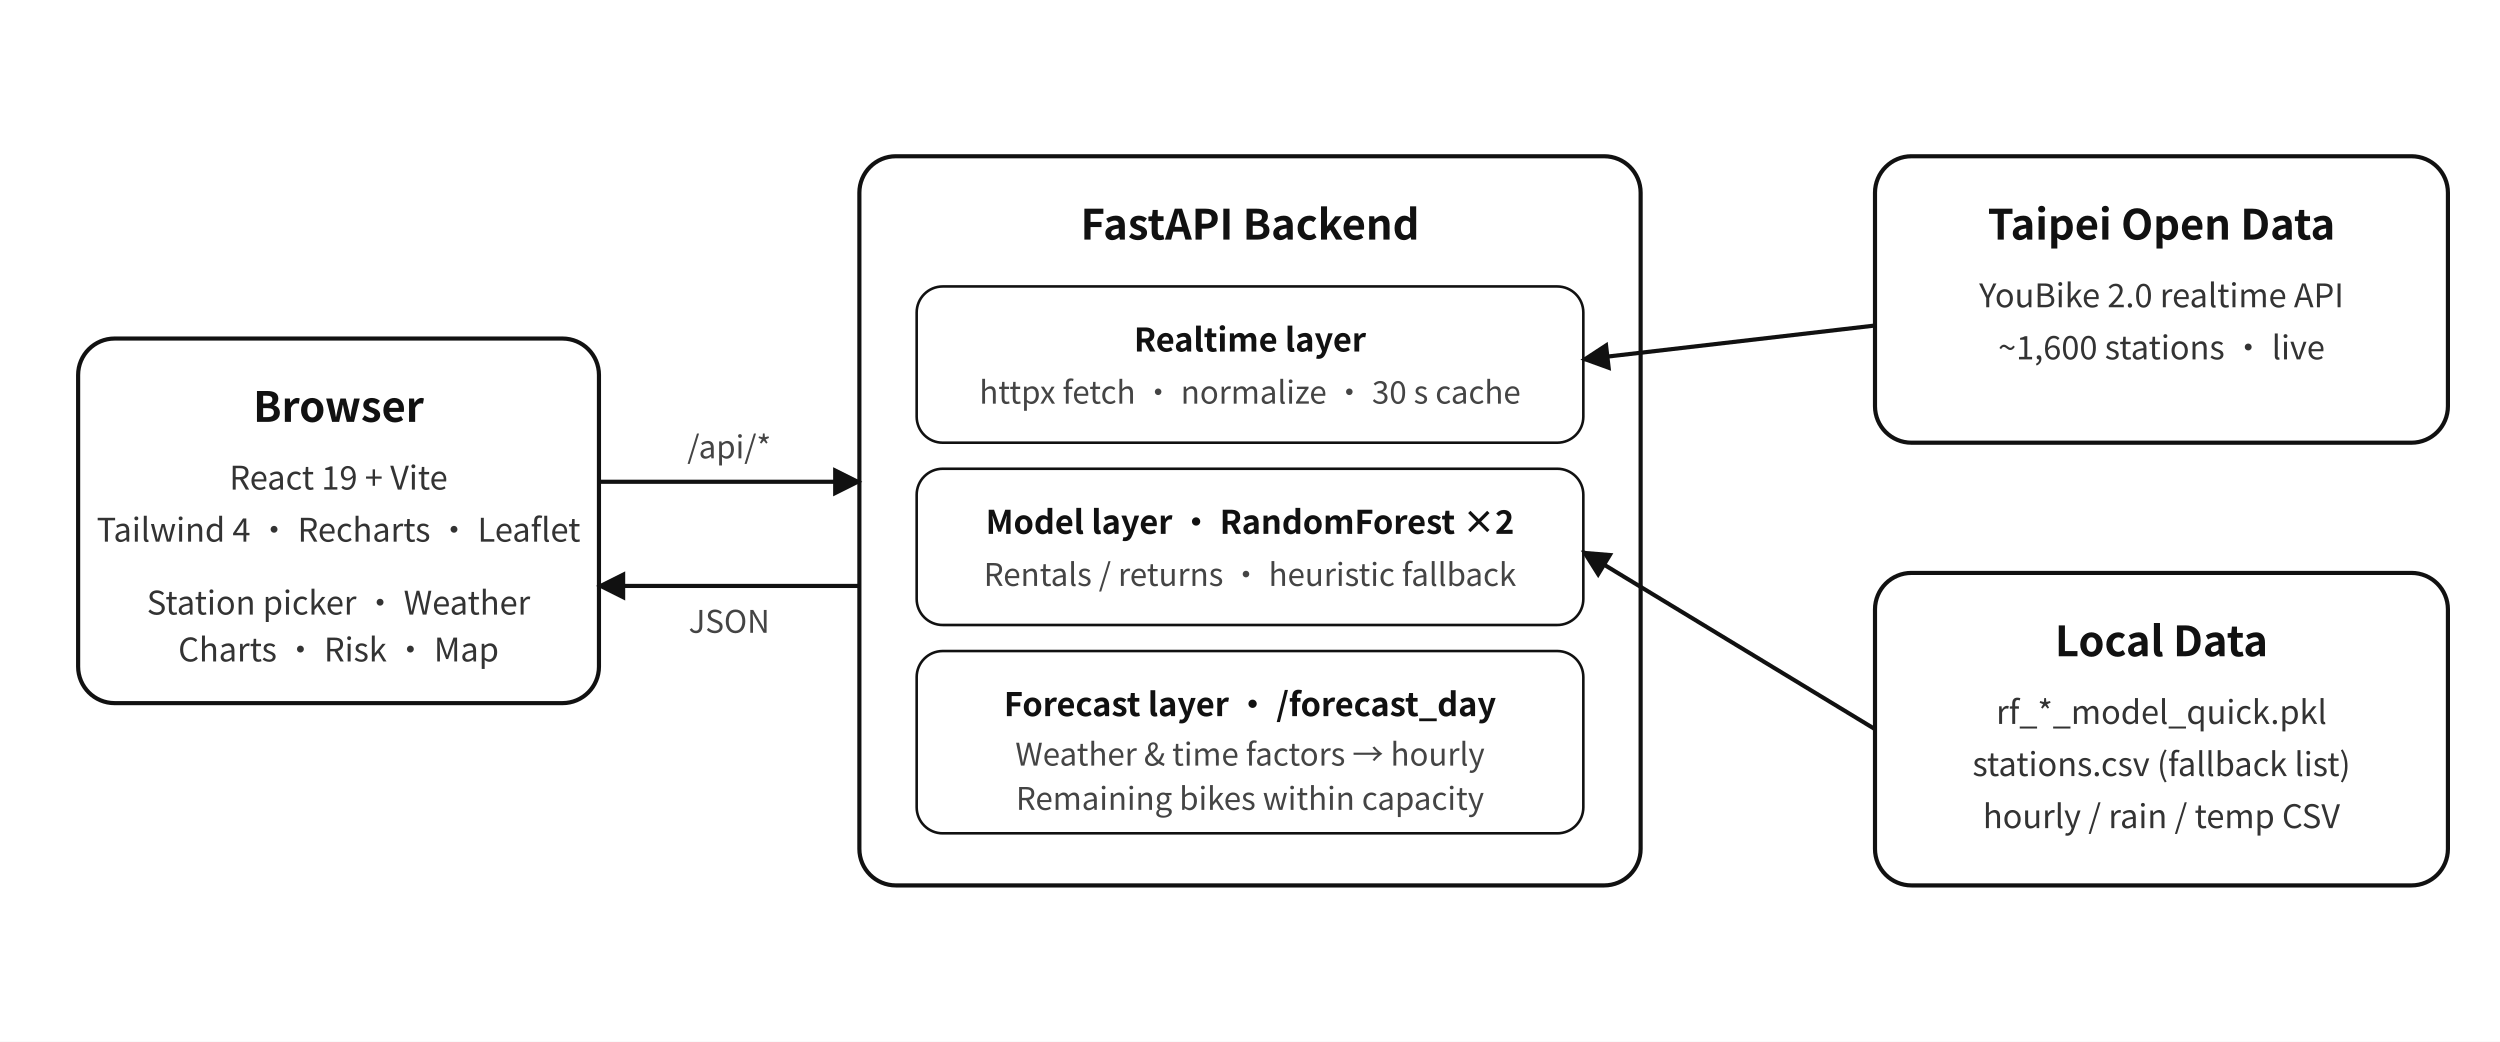
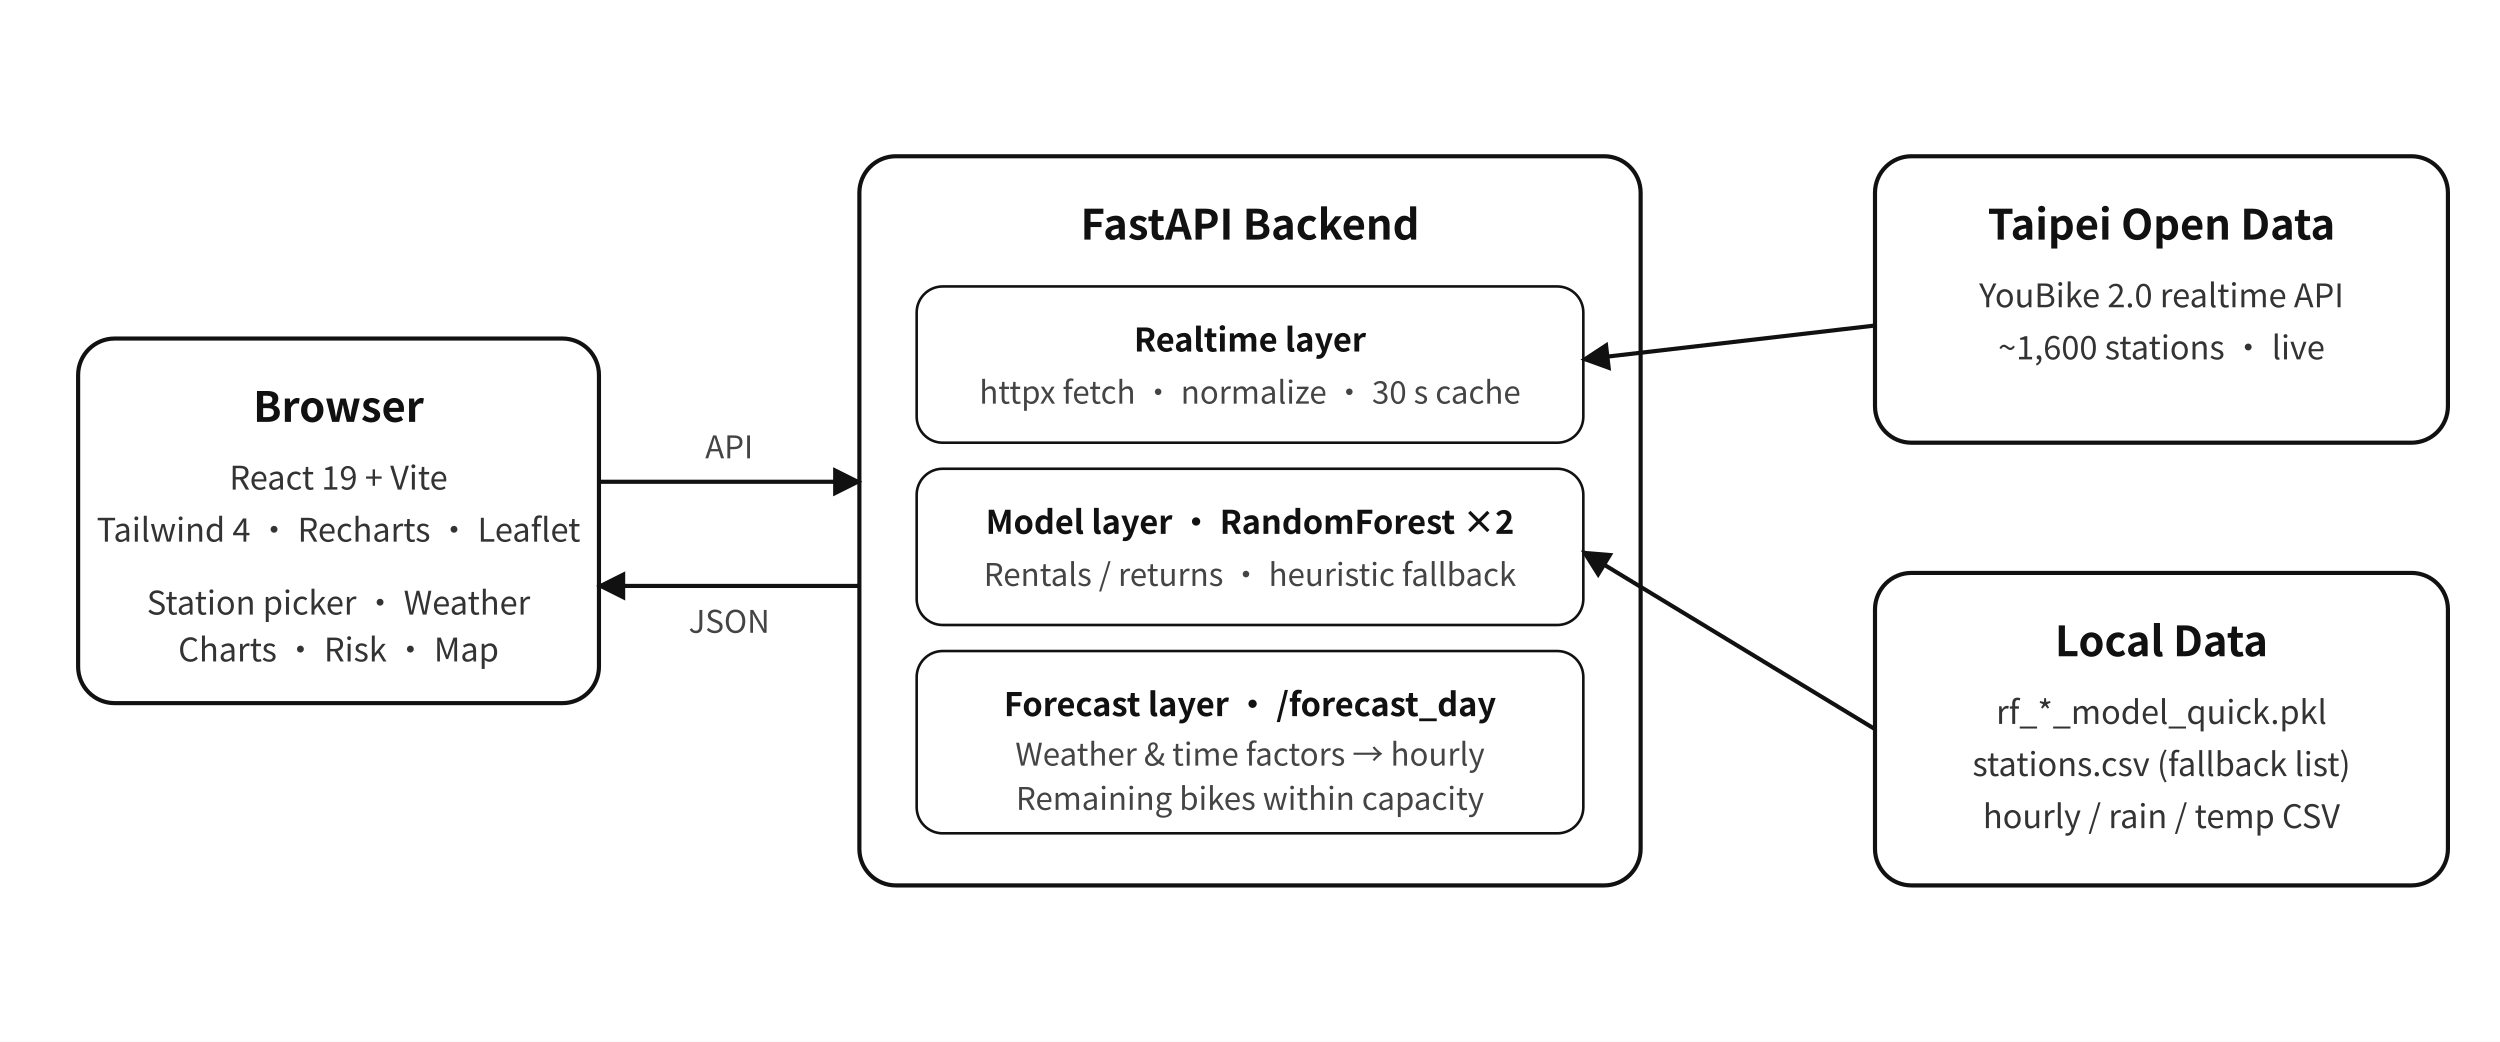
<svg xmlns="http://www.w3.org/2000/svg" viewBox="0 0 960 400" font-family="-apple-system, 'Segoe UI', 'Noto Sans TC', 'Noto Sans CJK TC', 'Microsoft JhengHei', sans-serif">
  <defs>
    <marker id="a" viewBox="0 0 10 10" refX="9" refY="5" markerWidth="7" markerHeight="7" orient="auto-start-reverse">
      <path d="M0,0 L10,5 L0,10 z" fill="#111" />
    </marker>
    <style>
      .box{fill:#fff;stroke:#111;stroke-width:1.6}
      .sub{fill:#fff;stroke:#111;stroke-width:1}
      .t{font-size:16px;font-weight:700;fill:#111}
      .s{font-size:12.5px;fill:#333}
      .h{font-size:12.5px;font-weight:600;fill:#111}
      .l{font-size:12px;fill:#444}
      .ln{stroke:#111;stroke-width:1.6;fill:none;marker-end:url(#a)}
    </style>
  </defs>
  <rect width="960" height="400" fill="#fff" />
  <rect class="box" x="30" y="130" width="200" height="140" rx="14" />
  <text class="t" x="130" y="162" text-anchor="middle">Browser</text>
  <text class="s" x="130" y="188" text-anchor="middle">React 19 + Vite</text>
  <text class="s" x="130" y="208" text-anchor="middle">Tailwind 4 · Recharts · Leaflet</text>
  <text class="s" x="130" y="236" text-anchor="middle">Station picker · Weather</text>
  <text class="s" x="130" y="254" text-anchor="middle">Charts · Risk · Map</text>
  <rect class="box" x="330" y="60" width="300" height="280" rx="14" />
  <text class="t" x="480" y="92" text-anchor="middle">FastAPI Backend</text>
  <rect class="sub" x="352" y="110" width="256" height="60" rx="10" />
  <text class="h" x="480" y="135" text-anchor="middle">Realtime layer</text>
  <text class="l" x="480" y="155" text-anchor="middle">httpx fetch · normalize · 30 s cache</text>
  <rect class="sub" x="352" y="180" width="256" height="60" rx="10" />
  <text class="h" x="480" y="205" text-anchor="middle">Model layer · RandomForest ×2</text>
  <text class="l" x="480" y="225" text-anchor="middle">Rentals / returns · heuristic fallback</text>
  <rect class="sub" x="352" y="250" width="256" height="70" rx="10" />
  <text class="h" x="480" y="275" text-anchor="middle">Forecast layer · /forecast_day</text>
  <text class="l" x="480" y="294" text-anchor="middle">Weather &amp; time factors → hourly</text>
  <text class="l" x="480" y="311" text-anchor="middle">Remaining bikes within capacity</text>
  <rect class="box" x="720" y="60" width="220" height="110" rx="14" />
  <text class="t" x="830" y="92" text-anchor="middle">Taipei Open Data</text>
  <text class="s" x="830" y="118" text-anchor="middle">YouBike 2.0 realtime API</text>
  <text class="s" x="830" y="138" text-anchor="middle">~1,600 stations · live</text>
  <rect class="box" x="720" y="220" width="220" height="120" rx="14" />
  <text class="t" x="830" y="252" text-anchor="middle">Local Data</text>
  <text class="s" x="830" y="278" text-anchor="middle">rf_*_model_quick.pkl</text>
  <text class="s" x="830" y="298" text-anchor="middle">stations.csv (fallback list)</text>
  <text class="s" x="830" y="318" text-anchor="middle">hourly / rain / temp CSV</text>
  <path class="ln" d="M230,185 L330,185" />
-   <text class="l" x="280" y="176" text-anchor="middle">/api/*</text>
+   <text class="l" x="280" y="176" text-anchor="middle">API</text>
  <path class="ln" d="M330,225 L230,225" />
  <text class="l" x="280" y="243" text-anchor="middle">JSON</text>
  <path class="ln" d="M720,125 L608,138" />
  <path class="ln" d="M720,280 L608,212" />
</svg>
